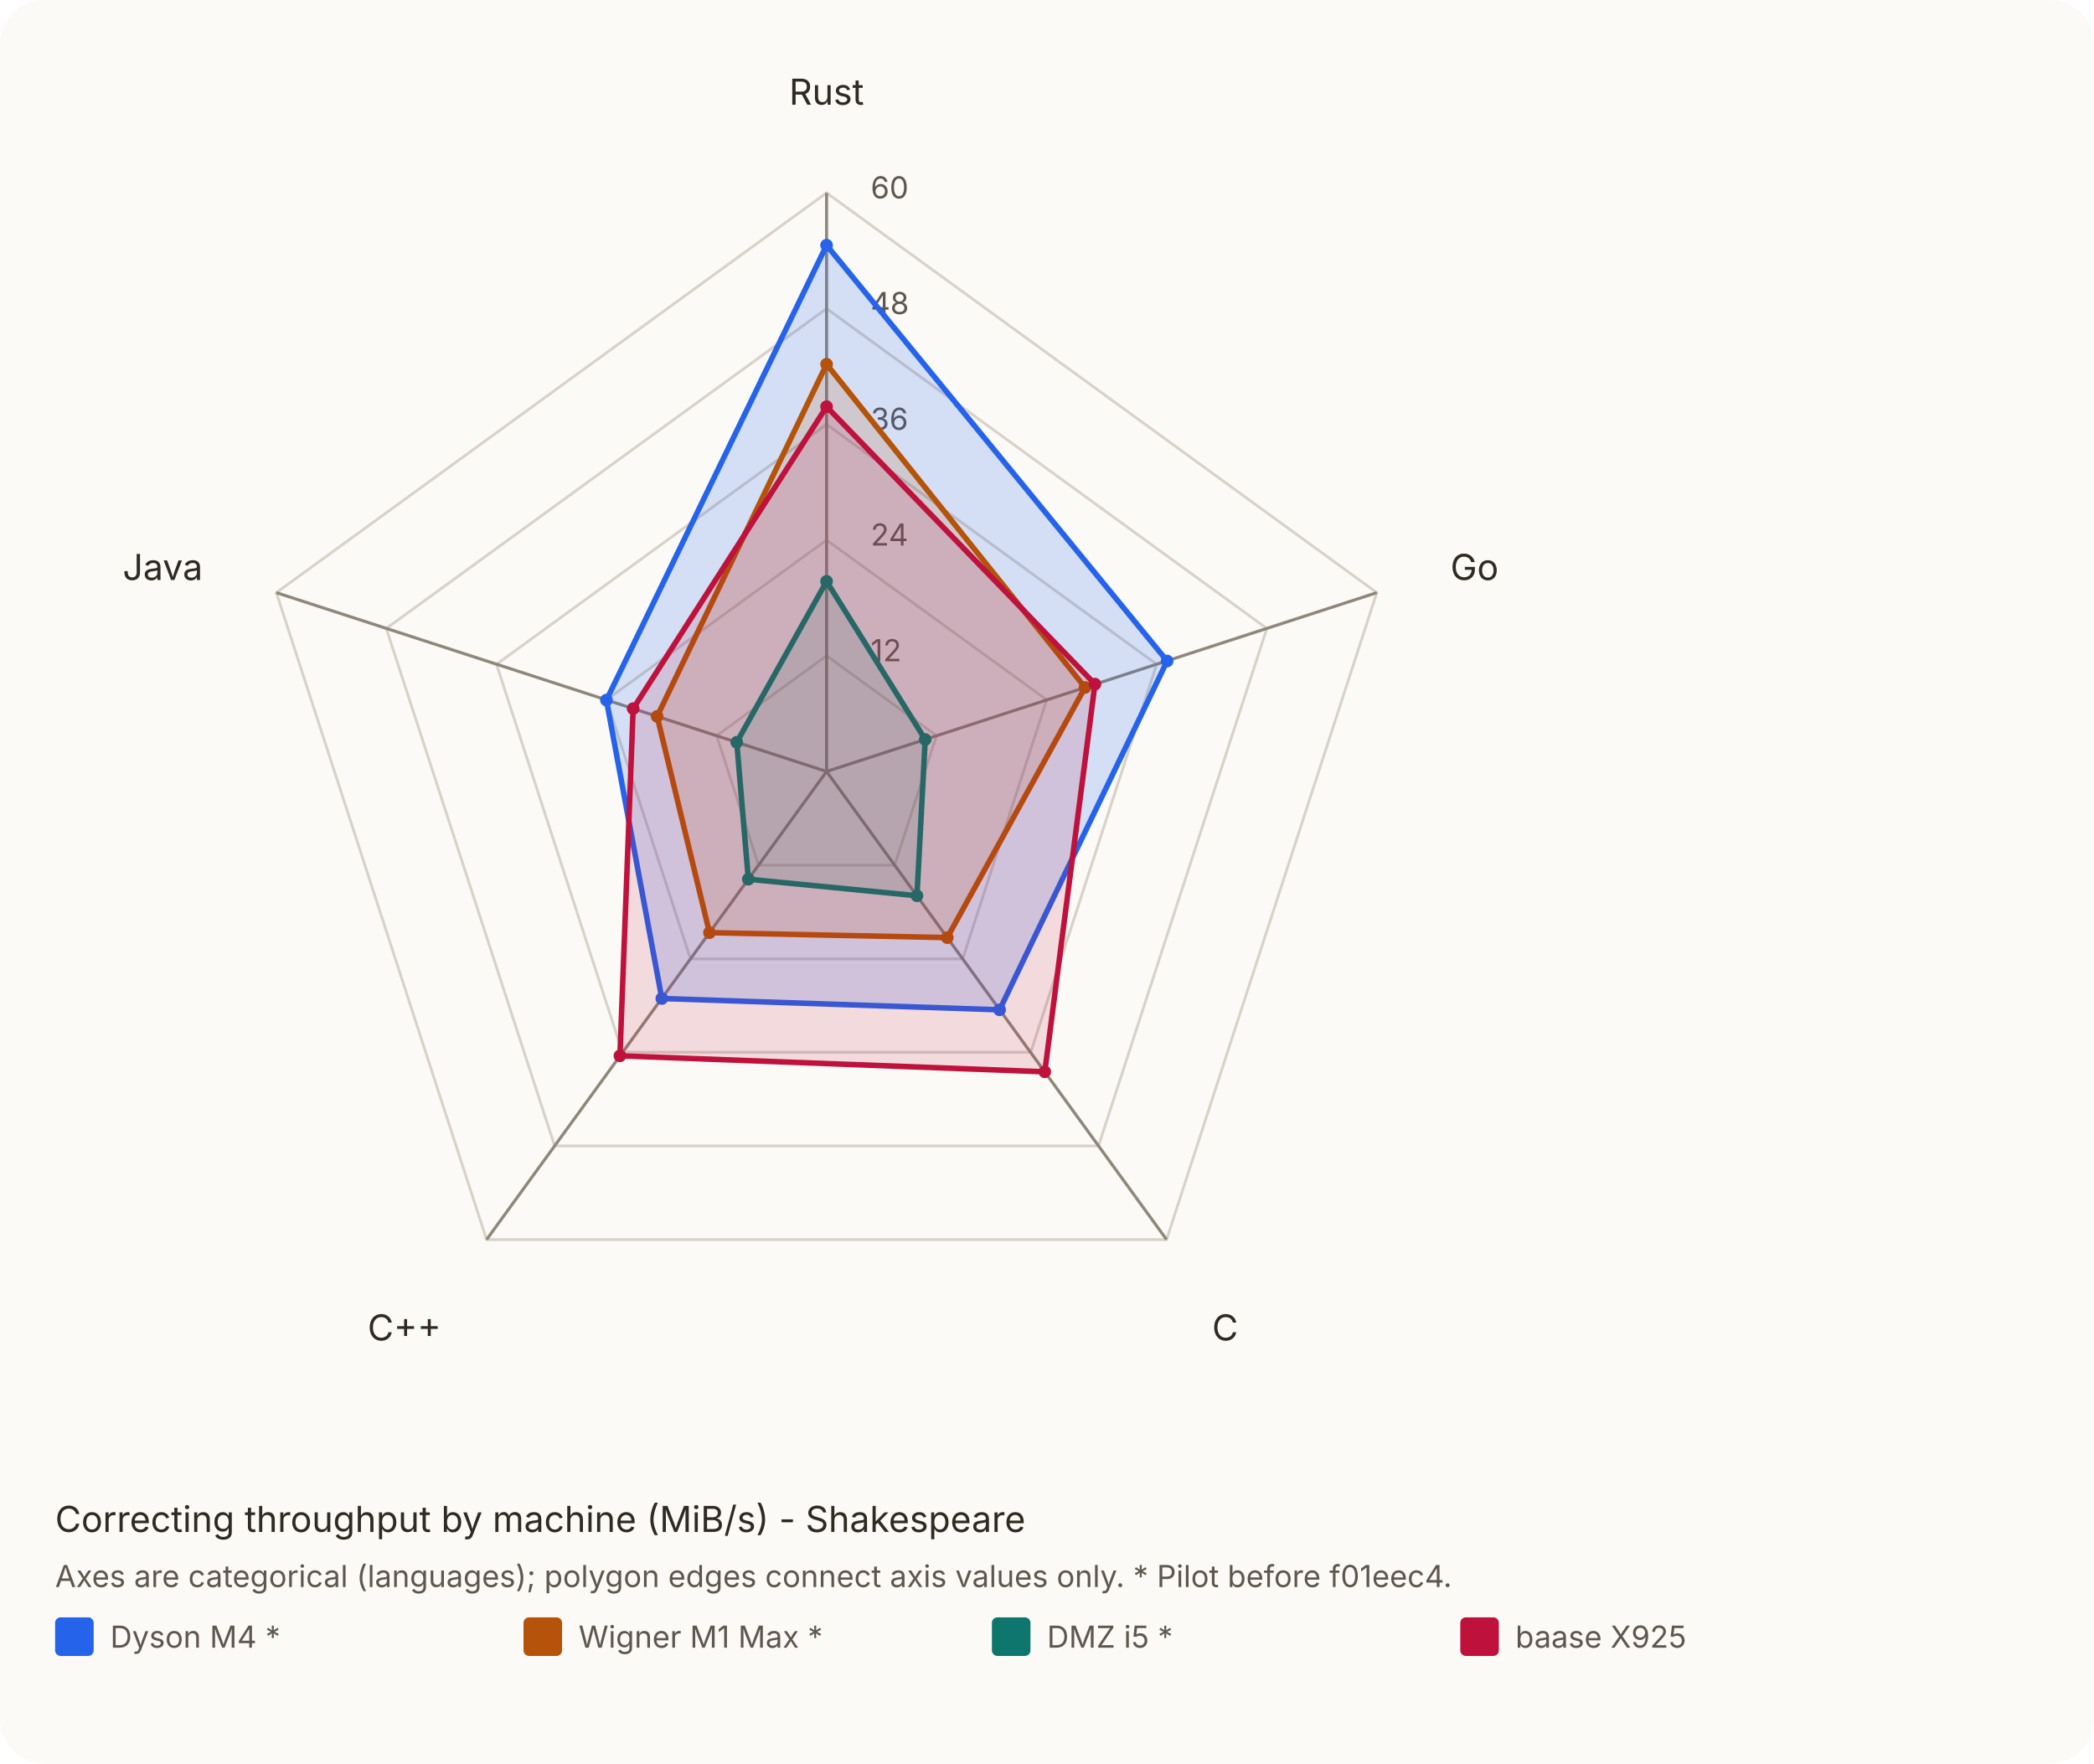
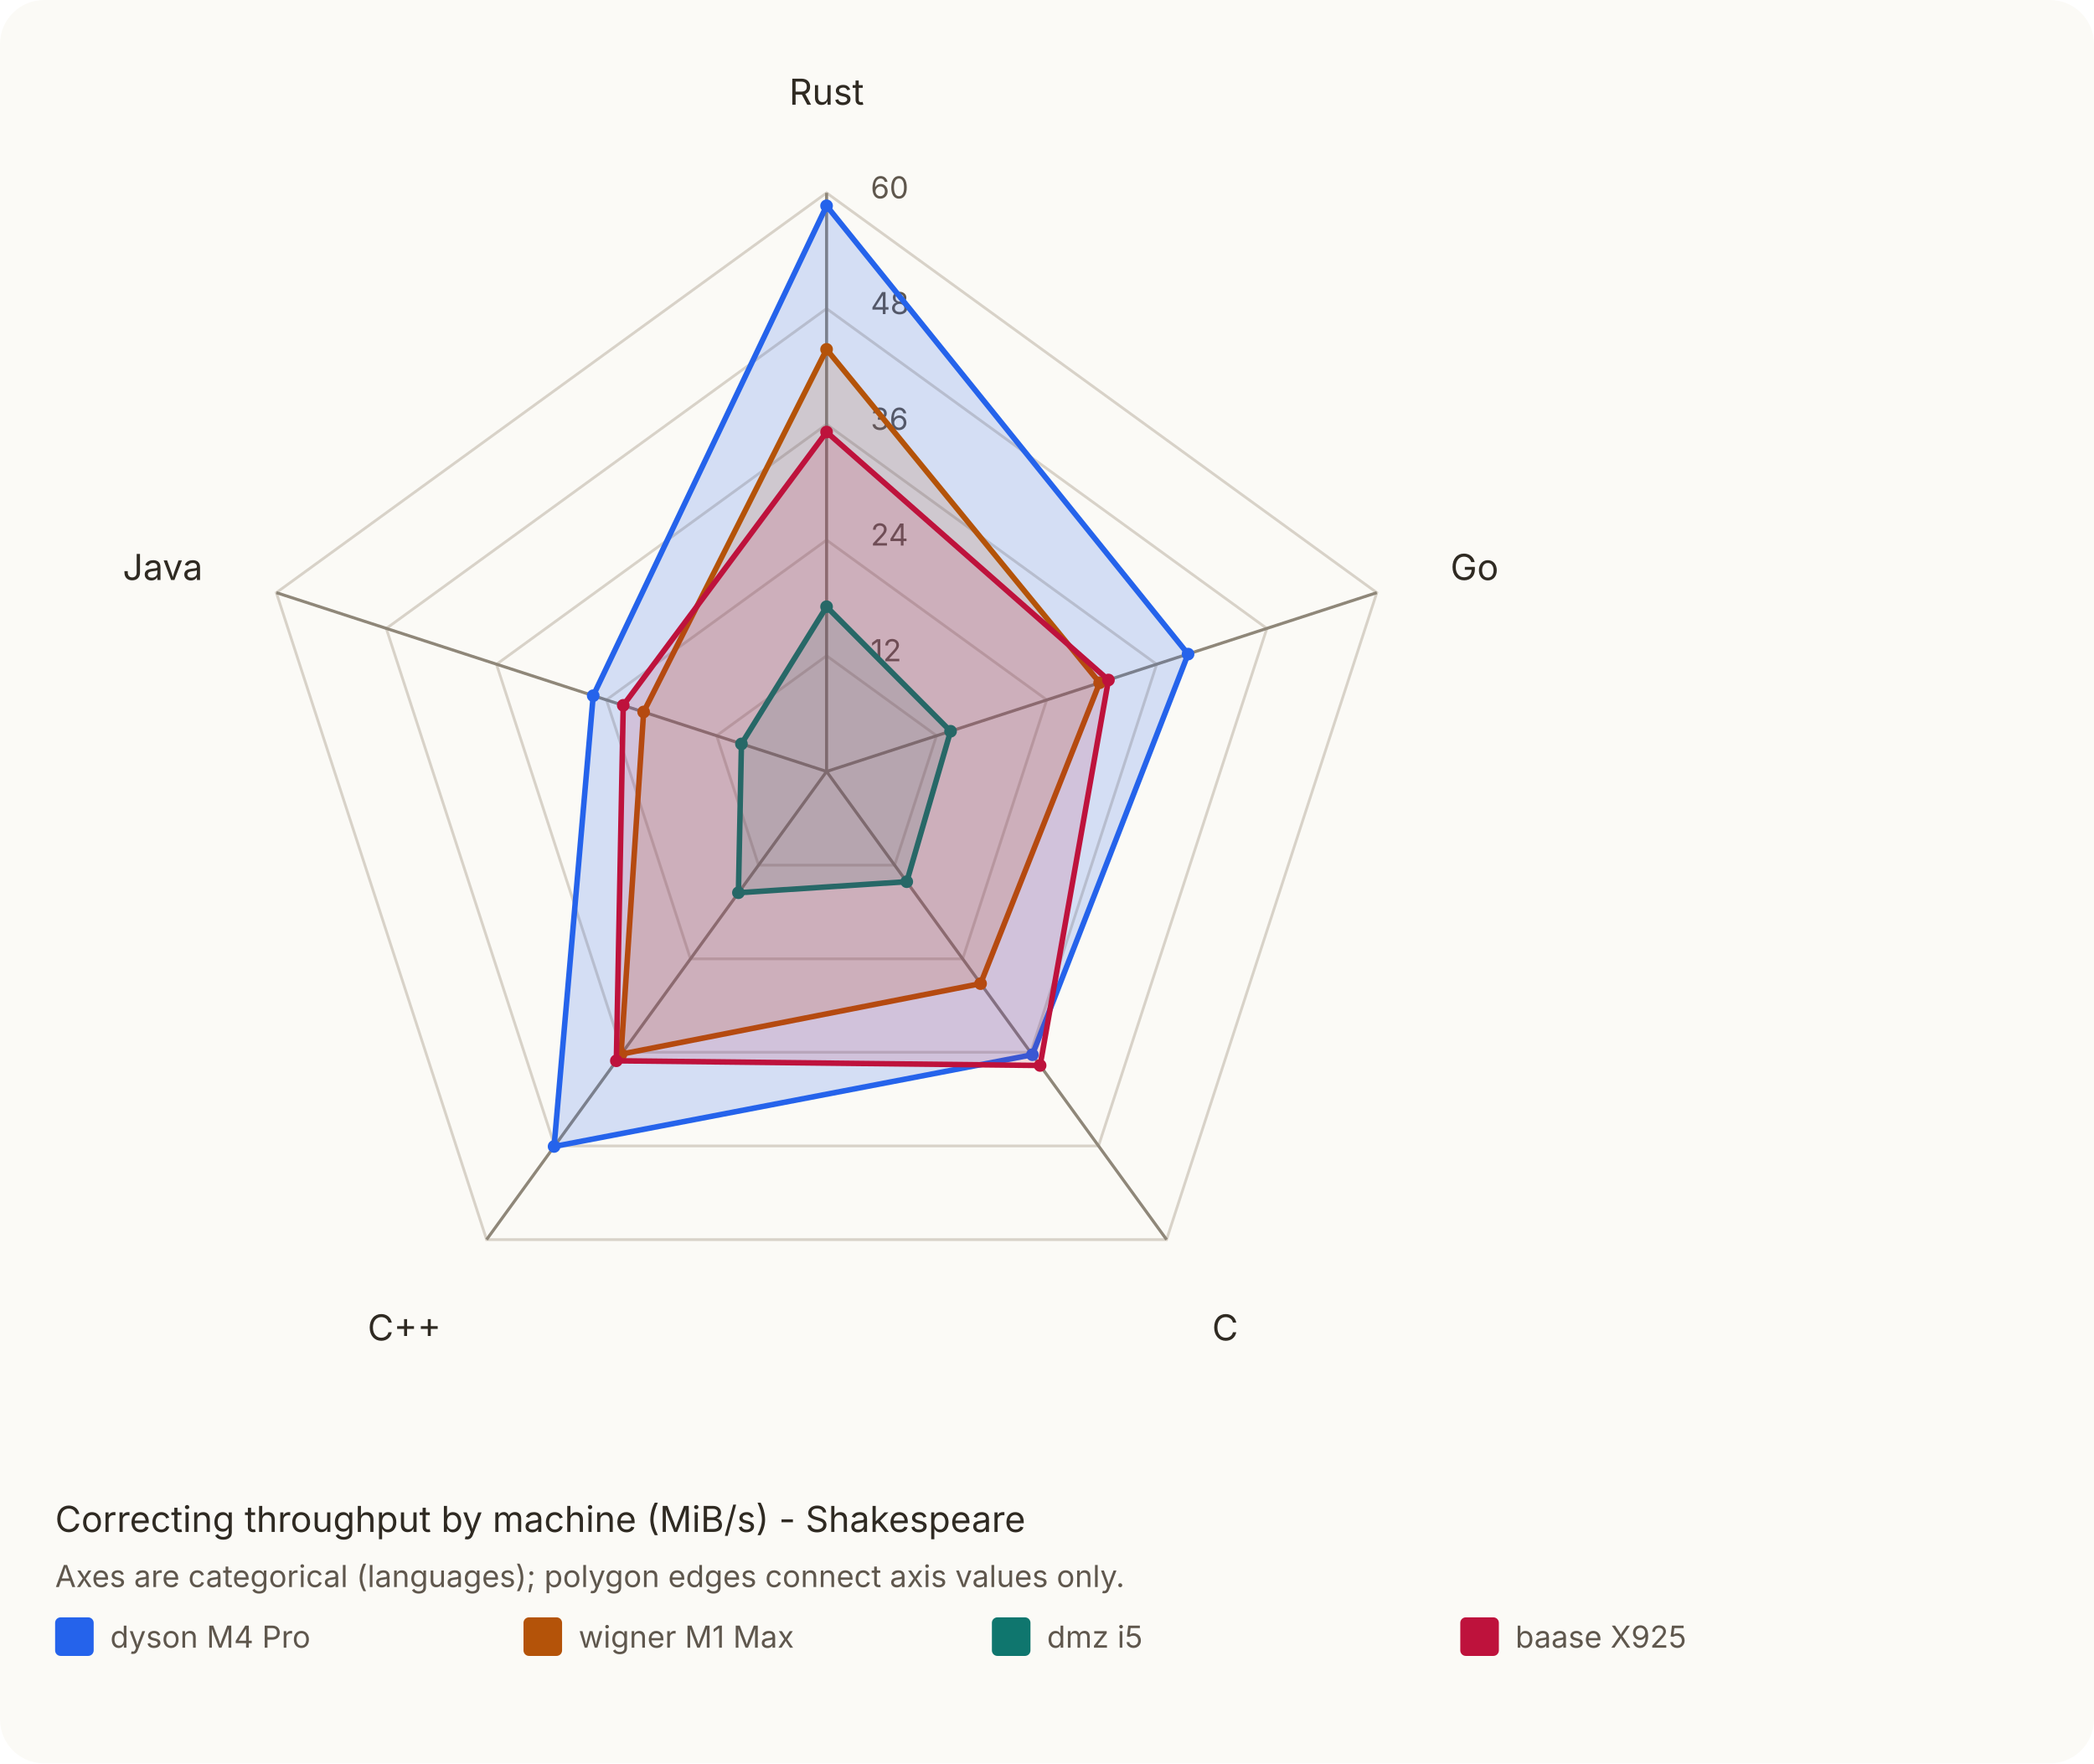
<svg xmlns="http://www.w3.org/2000/svg" viewBox="0 0 760 640" role="img" aria-labelledby="title desc">
  <style>
    .bg { fill: #fbfaf6; }
    .grid { fill: none; stroke: #d8d2c8; stroke-width: 1; }
    .axis { stroke: #8f8779; stroke-width: 1.1; }
    .label { fill: #2f2a22; font: 13px ui-sans-serif, -apple-system, BlinkMacSystemFont, "Segoe UI", sans-serif; }
    .small { fill: #5f574d; font: 11px ui-sans-serif, -apple-system, BlinkMacSystemFont, "Segoe UI", sans-serif; }
  </style>
  <rect class="bg" x="0" y="0" width="760" height="640" rx="16" />
  <polygon class="grid" points="300.0,238.0 339.9,267.0 324.7,314.0 275.3,314.0 260.1,267.0" />
  <polygon class="grid" points="300.0,196.0 379.9,254.0 349.4,348.0 250.6,348.0 220.1,254.0" />
  <polygon class="grid" points="300.0,154.0 419.8,241.1 374.1,381.9 225.9,381.9 180.2,241.1" />
  <polygon class="grid" points="300.0,112.0 459.8,228.1 398.7,415.9 201.3,415.9 140.2,228.1" />
  <polygon class="grid" points="300.0,70.0 499.7,215.1 423.4,449.9 176.6,449.9 100.3,215.1" />
  <line class="axis" x1="300" y1="280" x2="300.0" y2="70.0" />
  <line class="axis" x1="300" y1="280" x2="499.7" y2="215.1" />
  <line class="axis" x1="300" y1="280" x2="423.4" y2="449.9" />
  <line class="axis" x1="300" y1="280" x2="176.6" y2="449.9" />
  <line class="axis" x1="300" y1="280" x2="100.3" y2="215.1" />
  <text class="small" x="316.0" y="240.0">12</text>
  <text class="small" x="316.0" y="198.0">24</text>
  <text class="small" x="316.0" y="156.0">36</text>
  <text class="small" x="316.0" y="114.0">48</text>
  <text class="small" x="316.0" y="72.0">60</text>
  <text class="label" x="300.0" y="38.0" text-anchor="middle">Rust</text>
  <text class="label" x="526.4" y="210.5" text-anchor="start">Go</text>
  <text class="label" x="439.9" y="486.5" text-anchor="start">C</text>
  <text class="label" x="160.1" y="486.5" text-anchor="end">C++</text>
  <text class="label" x="73.6" y="210.5" text-anchor="end">Java</text>
-   <polygon points="300.0,89.0 423.6,239.9 362.8,366.5 240.2,362.4 220.1,254.1" fill="#2563eb" fill-opacity="0.18" stroke="#2563eb" stroke-width="2" />
-   <circle cx="300.0" cy="89.0" r="2.3" fill="#2563eb" />
-   <circle cx="423.6" cy="239.9" r="2.3" fill="#2563eb" />
-   <circle cx="362.8" cy="366.5" r="2.3" fill="#2563eb" />
-   <circle cx="240.2" cy="362.4" r="2.3" fill="#2563eb" />
-   <circle cx="220.1" cy="254.1" r="2.3" fill="#2563eb" />
-   <polygon points="300.0,132.2 393.8,249.5 343.8,340.3 257.5,338.5 238.5,260.0" fill="#b45309" fill-opacity="0.16" stroke="#b45309" stroke-width="2" />
-   <circle cx="300.0" cy="132.2" r="2.3" fill="#b45309" />
-   <circle cx="393.8" cy="249.5" r="2.3" fill="#b45309" />
-   <circle cx="343.8" cy="340.3" r="2.3" fill="#b45309" />
-   <circle cx="257.5" cy="338.5" r="2.3" fill="#b45309" />
-   <circle cx="238.5" cy="260.0" r="2.3" fill="#b45309" />
-   <polygon points="300.0,211.0 335.8,268.4 332.8,325.1 271.6,319.1 267.4,269.4" fill="#0f766e" fill-opacity="0.14" stroke="#0f766e" stroke-width="2" />
-   <circle cx="300.0" cy="211.0" r="2.3" fill="#0f766e" />
-   <circle cx="335.8" cy="268.4" r="2.3" fill="#0f766e" />
-   <circle cx="332.8" cy="325.1" r="2.3" fill="#0f766e" />
-   <circle cx="271.6" cy="319.1" r="2.3" fill="#0f766e" />
-   <circle cx="267.4" cy="269.4" r="2.3" fill="#0f766e" />
-   <polygon points="300.0,147.6 397.4,248.3 379.2,389.0 225.0,383.2 229.8,257.2" fill="#be123c" fill-opacity="0.14" stroke="#be123c" stroke-width="2" />
-   <circle cx="300.0" cy="147.6" r="2.3" fill="#be123c" />
-   <circle cx="397.4" cy="248.3" r="2.3" fill="#be123c" />
-   <circle cx="379.2" cy="389.0" r="2.3" fill="#be123c" />
-   <circle cx="225.0" cy="383.2" r="2.3" fill="#be123c" />
-   <circle cx="229.8" cy="257.2" r="2.3" fill="#be123c" />
+   <polygon points="300.0,74.7 431.2,237.4 374.7,382.8 201.1,416.1 215.3,252.5" fill="#2563eb" fill-opacity="0.18" stroke="#2563eb" stroke-width="2" />
+   <circle cx="300.0" cy="74.7" r="2.3" fill="#2563eb" />
+   <circle cx="431.2" cy="237.4" r="2.3" fill="#2563eb" />
+   <circle cx="374.7" cy="382.8" r="2.3" fill="#2563eb" />
+   <circle cx="201.1" cy="416.1" r="2.3" fill="#2563eb" />
+   <circle cx="215.3" cy="252.5" r="2.3" fill="#2563eb" />
+   <polygon points="300.0,126.8 399.1,247.8 355.9,357.0 225.4,382.6 233.6,258.4" fill="#b45309" fill-opacity="0.16" stroke="#b45309" stroke-width="2" />
+   <circle cx="300.0" cy="126.8" r="2.3" fill="#b45309" />
+   <circle cx="399.1" cy="247.8" r="2.3" fill="#b45309" />
+   <circle cx="355.9" cy="357.0" r="2.3" fill="#b45309" />
+   <circle cx="225.4" cy="382.6" r="2.3" fill="#b45309" />
+   <circle cx="233.6" cy="258.4" r="2.3" fill="#b45309" />
+   <polygon points="300.0,220.2 345.0,265.4 329.1,320.0 268.0,324.0 269.1,270.0" fill="#0f766e" fill-opacity="0.14" stroke="#0f766e" stroke-width="2" />
+   <circle cx="300.0" cy="220.2" r="2.3" fill="#0f766e" />
+   <circle cx="345.0" cy="265.4" r="2.3" fill="#0f766e" />
+   <circle cx="329.1" cy="320.0" r="2.3" fill="#0f766e" />
+   <circle cx="268.0" cy="324.0" r="2.3" fill="#0f766e" />
+   <circle cx="269.1" cy="270.0" r="2.3" fill="#0f766e" />
+   <polygon points="300.0,156.8 402.3,246.8 377.5,386.7 223.7,385.0 226.2,256.0" fill="#be123c" fill-opacity="0.14" stroke="#be123c" stroke-width="2" />
+   <circle cx="300.0" cy="156.8" r="2.3" fill="#be123c" />
+   <circle cx="402.3" cy="246.8" r="2.3" fill="#be123c" />
+   <circle cx="377.5" cy="386.7" r="2.3" fill="#be123c" />
+   <circle cx="223.7" cy="385.0" r="2.3" fill="#be123c" />
+   <circle cx="226.2" cy="256.0" r="2.3" fill="#be123c" />
  <text class="label" x="20" y="556">Correcting throughput by machine (MiB/s) - Shakespeare</text>
-   <text class="small" x="20" y="576">Axes are categorical (languages); polygon edges connect axis values only. * Pilot before f01eec4.</text>
+   <text class="small" x="20" y="576">Axes are categorical (languages); polygon edges connect axis values only.</text>
  <rect x="20" y="587" width="14" height="14" rx="2" fill="#2563eb" />
-   <text class="small" x="40" y="598">Dyson M4 *</text>
+   <text class="small" x="40" y="598">dyson M4 Pro</text>
  <rect x="190" y="587" width="14" height="14" rx="2" fill="#b45309" />
-   <text class="small" x="210" y="598">Wigner M1 Max *</text>
+   <text class="small" x="210" y="598">wigner M1 Max</text>
  <rect x="360" y="587" width="14" height="14" rx="2" fill="#0f766e" />
-   <text class="small" x="380" y="598">DMZ i5 *</text>
+   <text class="small" x="380" y="598">dmz i5</text>
  <rect x="530" y="587" width="14" height="14" rx="2" fill="#be123c" />
  <text class="small" x="550" y="598">baase X925</text>
</svg>
